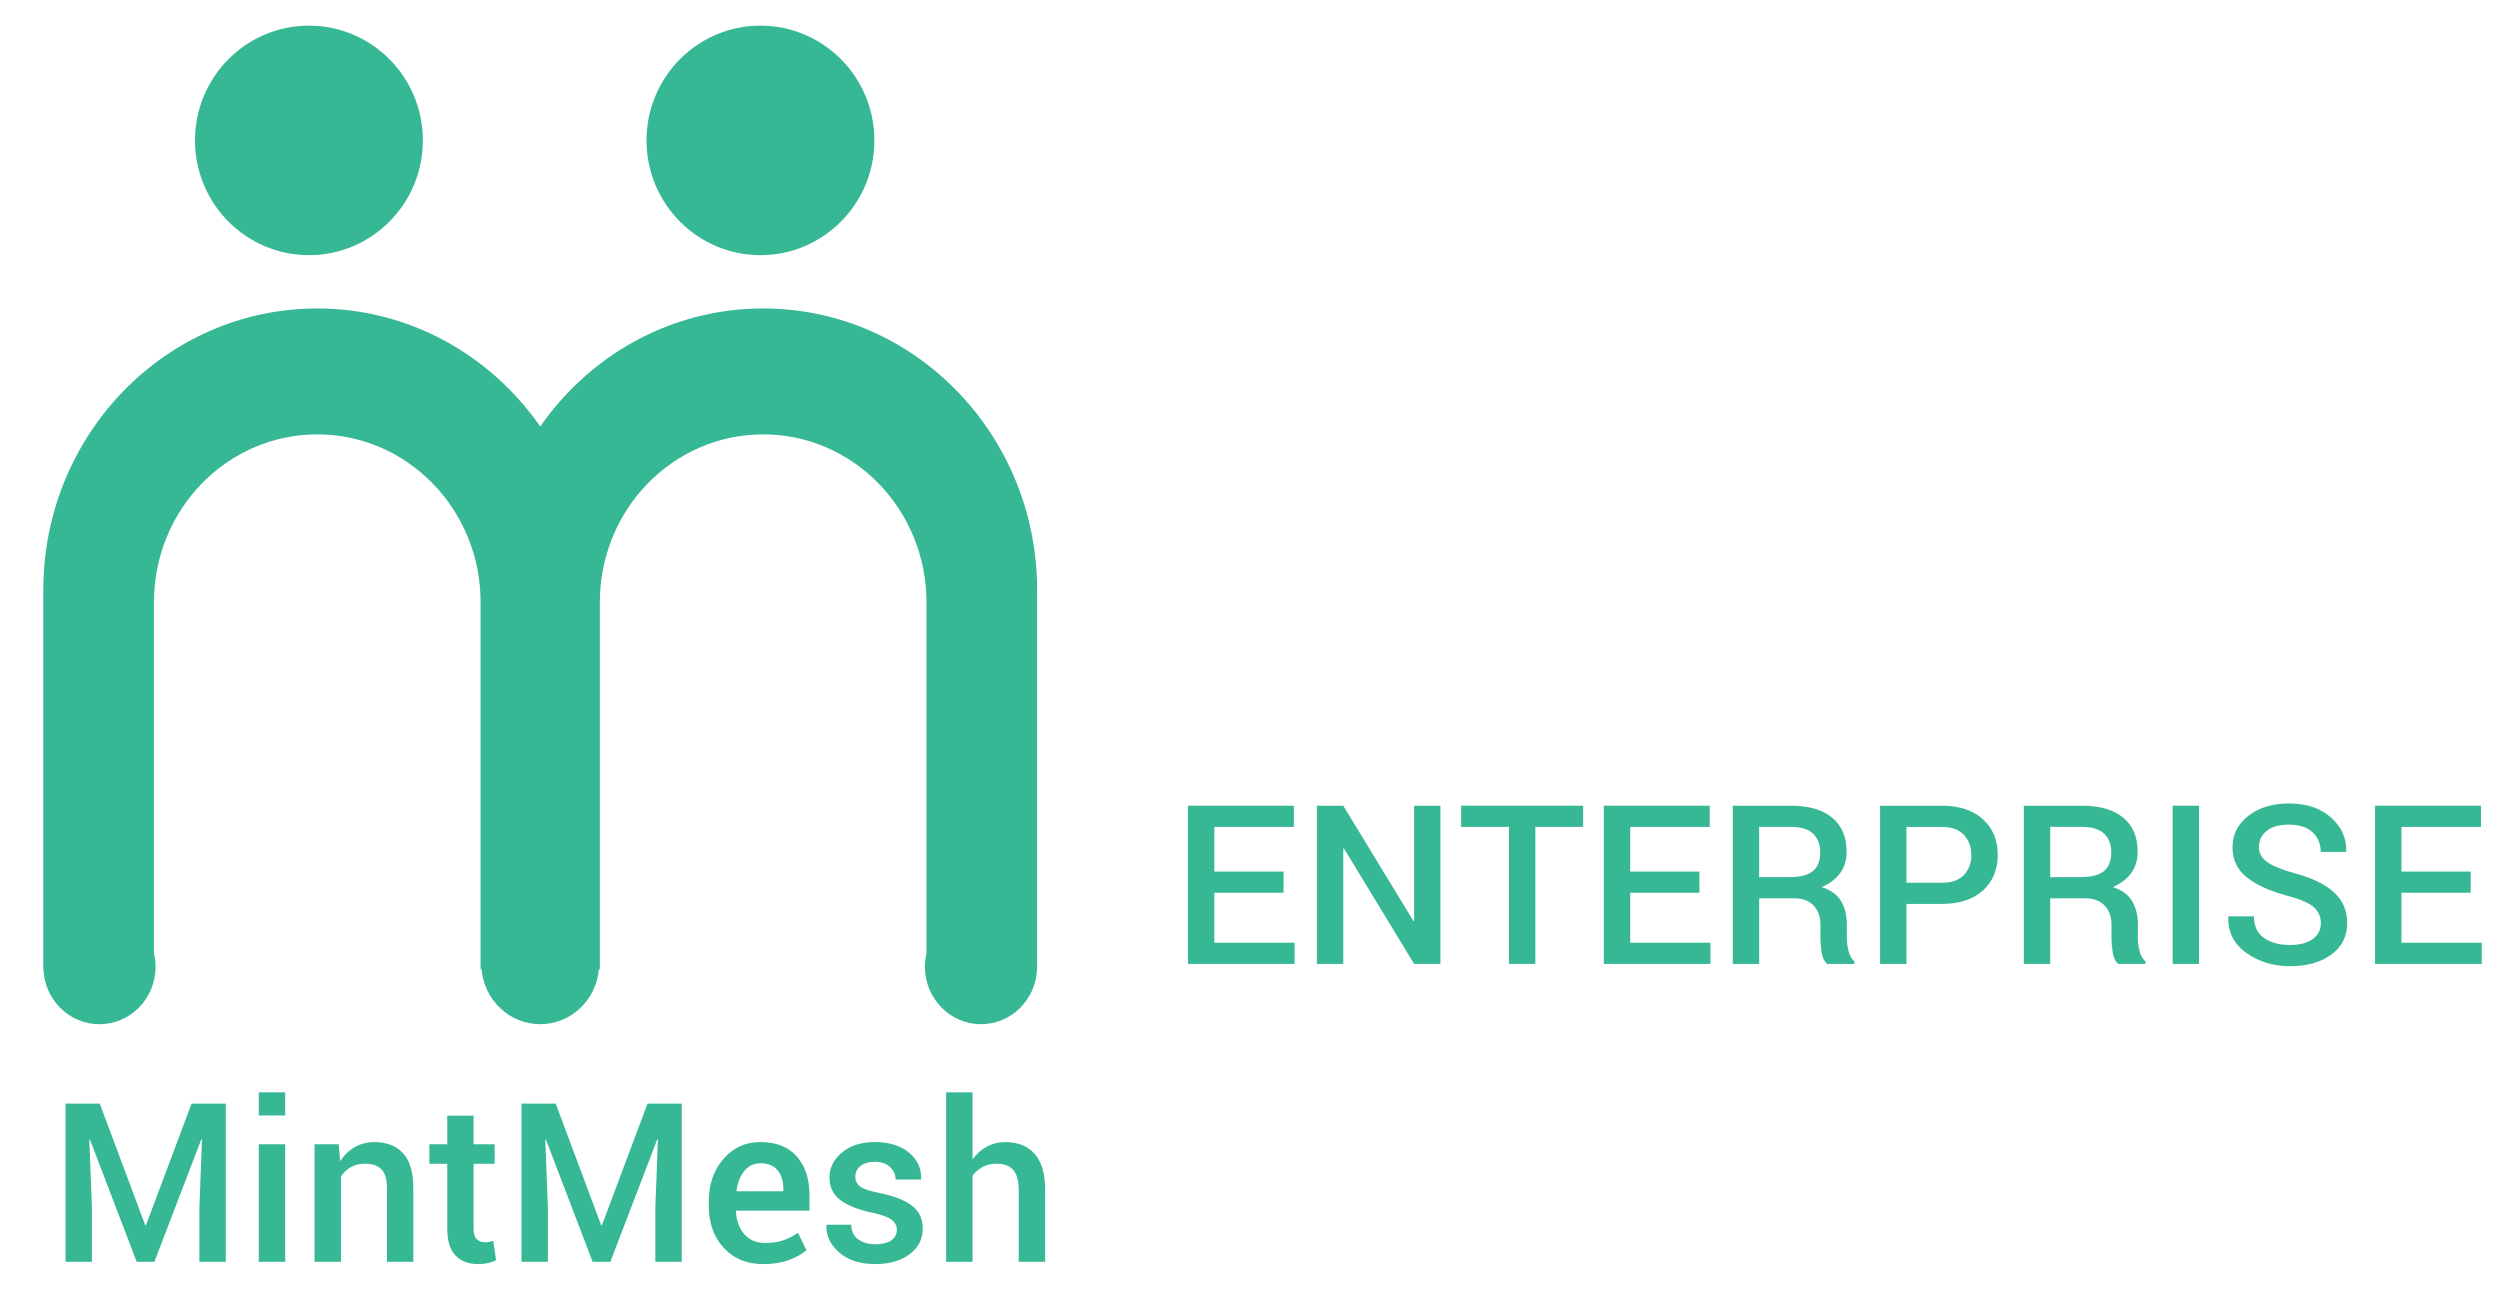
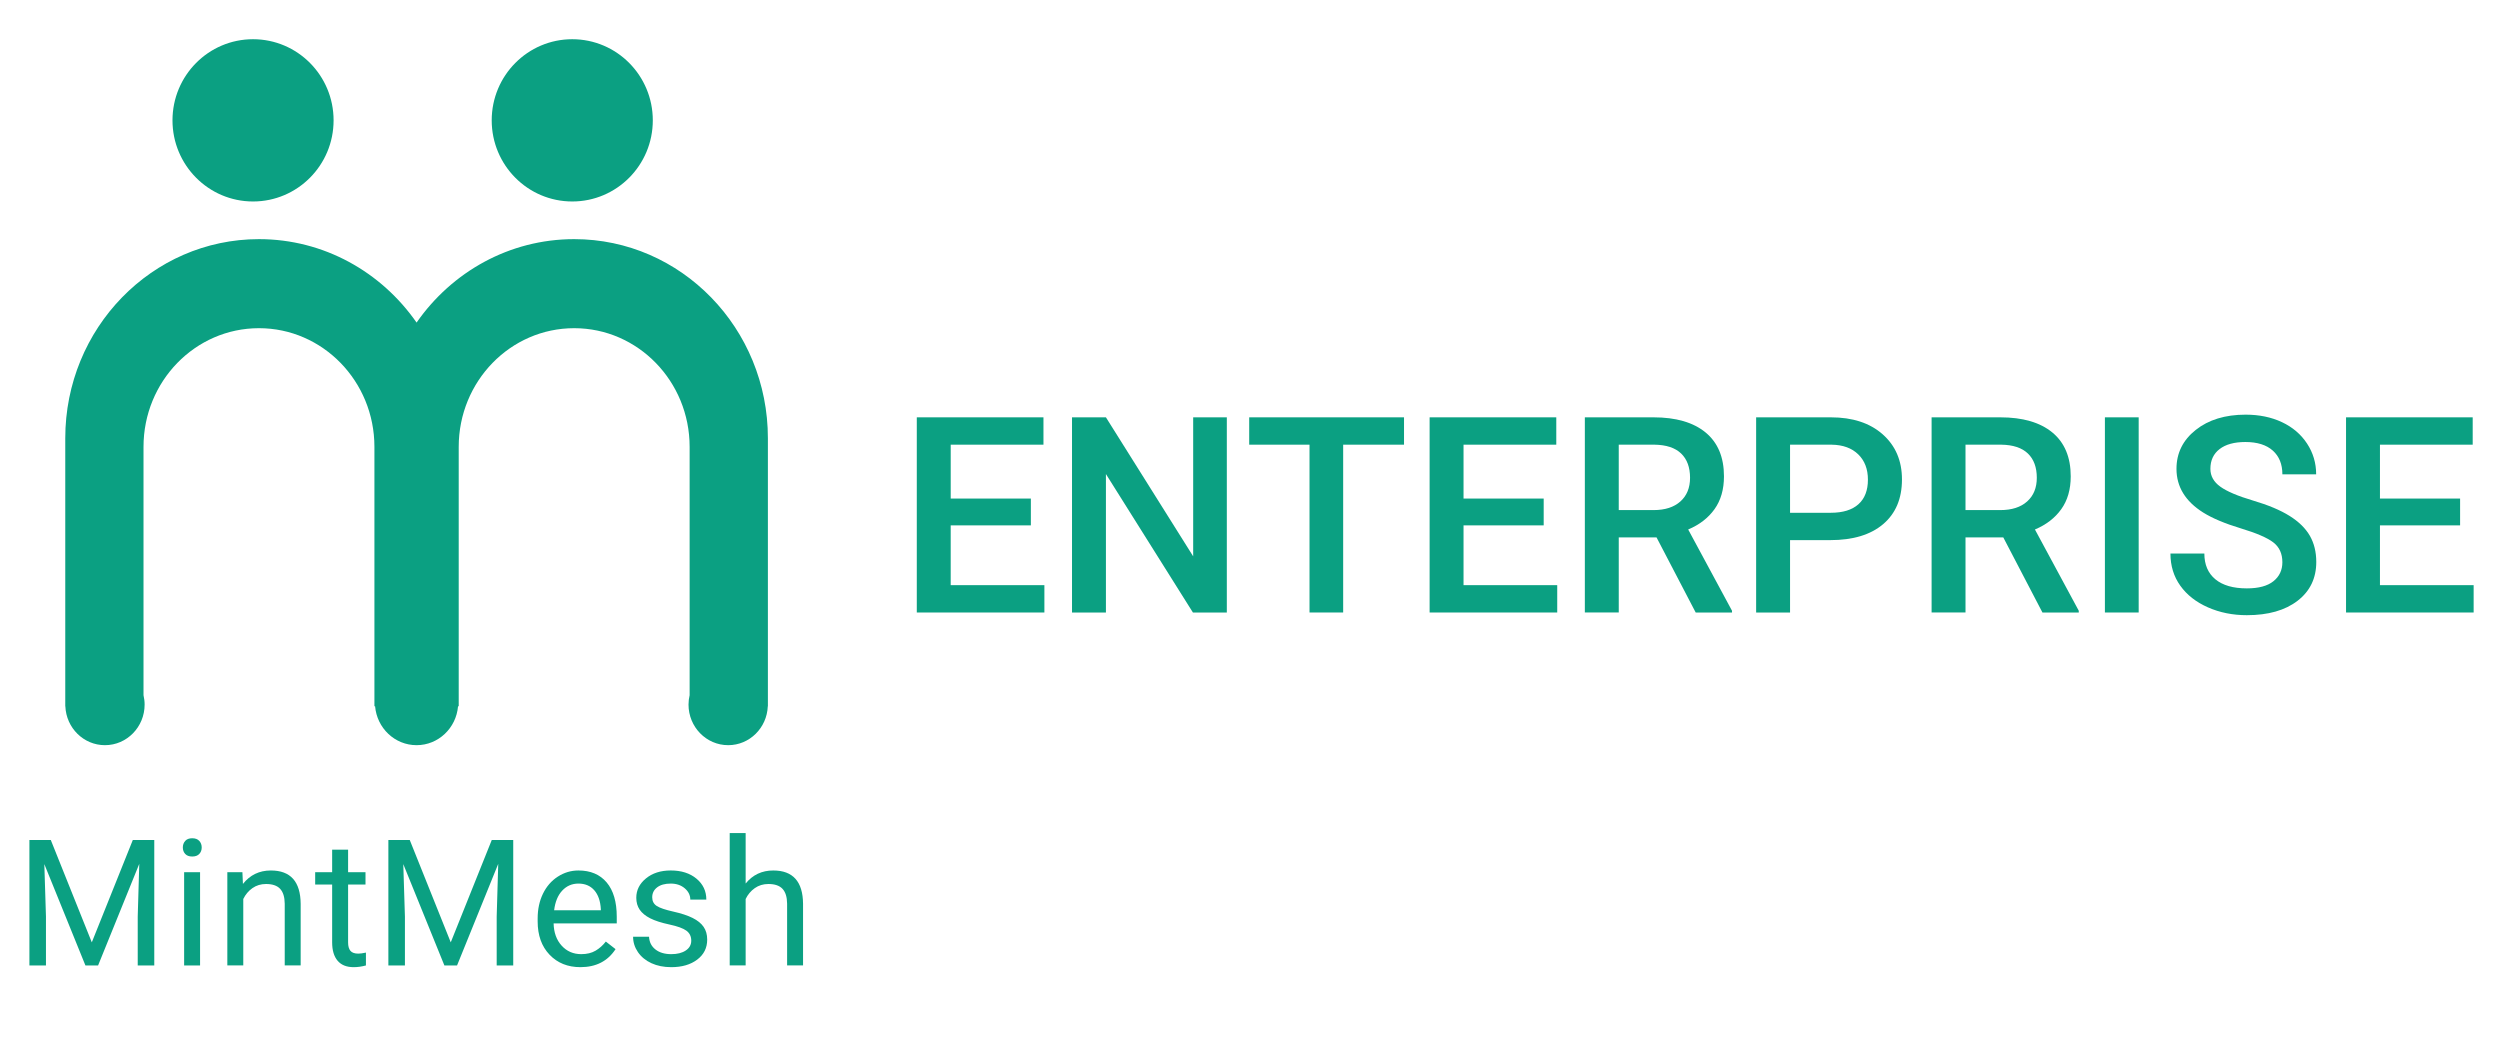
- <svg xmlns="http://www.w3.org/2000/svg" version="1.1" id="Layer_1" x="0px" y="0px" width="168.541px" height="87.533px" viewBox="0 0 168.541 87.533" enable-background="new 0 0 168.541 87.533" xml:space="preserve">
-   <path fill="#37B894" d="M20.827,17.202c-4.242,0-7.68-3.465-7.68-7.736c0-4.273,3.438-7.737,7.68-7.737  c4.242,0,7.681,3.464,7.681,7.737C28.508,13.738,25.069,17.202,20.827,17.202z M51.267,17.202c-4.242,0-7.681-3.465-7.681-7.736  c0-4.273,3.438-7.737,7.681-7.737c4.243,0,7.681,3.464,7.681,7.737C58.947,13.738,55.509,17.202,51.267,17.202z M69.912,65.339  c-0.083,2.062-1.739,3.708-3.775,3.708c-2.09,0-3.783-1.732-3.783-3.869c0-0.31,0.039-0.608,0.106-0.896V40.6  c0-6.249-4.93-11.315-11.01-11.315c-6.081,0-11.01,5.066-11.01,11.315v24.739c-0.021,0-0.044,0-0.065,0  c-0.176,2.078-1.878,3.708-3.955,3.708s-3.779-1.63-3.955-3.708c-0.022,0-0.043,0-0.065,0V40.6c0-6.249-4.929-11.315-11.009-11.315  c-6.081,0-11.01,5.066-11.01,11.315v23.683c0.067,0.287,0.106,0.587,0.106,0.896c0,2.137-1.694,3.869-3.784,3.869  c-2.036,0-3.692-1.646-3.775-3.708c-0.005,0-0.008,0-0.008,0V39.779c0-10.485,8.27-18.984,18.471-18.984  c6.198,0,11.679,3.142,15.029,7.957c3.351-4.815,8.831-7.957,15.03-7.957c10.2,0,18.47,8.5,18.47,18.984V65.34  C69.92,65.339,69.918,65.339,69.912,65.339z" />
-   <g enable-background="new    ">
-     <path fill="#37B894" d="M86.531,60.186h-4.666v3.369h5.413v1.428h-7.192V54.319h7.141v1.428h-5.361v3.011h4.666V60.186z" />
-     <path fill="#37B894" d="M97.107,64.983h-1.773l-4.73-7.785l-0.045,0.014v7.771h-1.779V54.319h1.779l4.732,7.778l0.043-0.015v-7.764   h1.773V64.983z" />
-     <path fill="#37B894" d="M106.73,55.746h-3.223v9.236h-1.779v-9.236h-3.223v-1.428h8.225V55.746z" />
-     <path fill="#37B894" d="M114.568,60.186h-4.666v3.369h5.412v1.428h-7.191V54.319h7.141v1.428h-5.361v3.011h4.666V60.186z" />
-     <path fill="#37B894" d="M118.596,60.559v4.424h-1.779V54.319h3.94c1.191,0,2.112,0.269,2.761,0.806   c0.65,0.537,0.975,1.304,0.975,2.3c0,0.552-0.143,1.026-0.428,1.425c-0.287,0.397-0.703,0.717-1.25,0.956   c0.602,0.189,1.033,0.501,1.297,0.934c0.264,0.432,0.396,0.963,0.396,1.593v0.886c0,0.313,0.039,0.618,0.117,0.916   s0.21,0.525,0.396,0.682v0.168h-1.831c-0.195-0.161-0.321-0.415-0.378-0.762c-0.056-0.347-0.084-0.686-0.084-1.018v-0.857   c0-0.547-0.156-0.981-0.469-1.304s-0.742-0.483-1.289-0.483H118.596z M118.596,59.131h2.066c0.713,0,1.232-0.137,1.56-0.41   s0.491-0.691,0.491-1.253c0-0.537-0.162-0.958-0.484-1.264c-0.322-0.305-0.813-0.458-1.472-0.458h-2.161V59.131z" />
-     <path fill="#37B894" d="M128.527,60.94v4.043h-1.779V54.319h4.168c1.176,0,2.098,0.304,2.764,0.912c0.668,0.607,1,1.407,1,2.398   c0,1.001-0.332,1.803-1,2.406c-0.666,0.603-1.588,0.904-2.764,0.904H128.527z M128.527,59.512h2.389   c0.658,0,1.154-0.176,1.486-0.527s0.498-0.799,0.498-1.341s-0.166-0.993-0.498-1.354s-0.828-0.543-1.486-0.543h-2.389V59.512z" />
-     <path fill="#37B894" d="M138.218,60.559v4.424h-1.78V54.319h3.941c1.191,0,2.111,0.269,2.761,0.806s0.974,1.304,0.974,2.3   c0,0.552-0.143,1.026-0.428,1.425c-0.286,0.397-0.702,0.717-1.249,0.956c0.601,0.189,1.032,0.501,1.296,0.934   c0.264,0.432,0.396,0.963,0.396,1.593v0.886c0,0.313,0.039,0.618,0.117,0.916s0.209,0.525,0.395,0.682v0.168h-1.83   c-0.195-0.161-0.322-0.415-0.378-0.762s-0.084-0.686-0.084-1.018v-0.857c0-0.547-0.156-0.981-0.469-1.304s-0.742-0.483-1.289-0.483   H138.218z M138.218,59.131h2.065c0.713,0,1.232-0.137,1.561-0.41c0.326-0.273,0.49-0.691,0.49-1.253   c0-0.537-0.161-0.958-0.483-1.264c-0.322-0.305-0.813-0.458-1.472-0.458h-2.161V59.131z" />
-     <path fill="#37B894" d="M148.252,64.983h-1.779V54.319h1.779V64.983z" />
-     <path fill="#37B894" d="M156.463,62.236c0-0.442-0.166-0.805-0.494-1.087c-0.33-0.282-0.912-0.535-1.748-0.758   c-1.191-0.313-2.107-0.727-2.75-1.242c-0.643-0.515-0.963-1.189-0.963-2.025c0-0.858,0.355-1.566,1.066-2.123   c0.709-0.557,1.627-0.836,2.75-0.836c1.172,0,2.113,0.316,2.822,0.949c0.711,0.632,1.055,1.391,1.029,2.273l-0.014,0.045h-1.707   c0-0.547-0.186-0.99-0.557-1.33c-0.371-0.339-0.9-0.509-1.59-0.509c-0.648,0-1.148,0.142-1.498,0.424   c-0.349,0.283-0.523,0.648-0.523,1.096c0,0.405,0.189,0.741,0.568,1.009c0.378,0.269,1.004,0.521,1.879,0.76   c1.146,0.309,2.019,0.732,2.614,1.275c0.596,0.541,0.894,1.232,0.894,2.072c0,0.889-0.355,1.596-1.066,2.12   c-0.709,0.525-1.644,0.788-2.801,0.788c-1.113,0-2.09-0.297-2.93-0.891c-0.84-0.593-1.248-1.402-1.223-2.428l0.014-0.044h1.715   c0,0.649,0.225,1.134,0.674,1.454c0.449,0.319,1.032,0.479,1.75,0.479c0.659,0,1.172-0.133,1.538-0.397   S156.463,62.688,156.463,62.236z" />
-     <path fill="#37B894" d="M166.563,60.186h-4.666v3.369h5.413v1.428h-7.192V54.319h7.141v1.428h-5.361v3.011h4.666V60.186z" />
+ <svg xmlns="http://www.w3.org/2000/svg" version="1.1" id="Layer_1" x="0px" y="0px" width="255px" height="107px" viewBox="0 0 255 107" enable-background="new 0 0 255 107" xml:space="preserve">
+   <path fill-rule="evenodd" clip-rule="evenodd" fill="#0BA082" d="M25.81,20.551c-4.537,0-8.216-3.705-8.216-8.275S21.272,4,25.81,4  c4.538,0,8.216,3.705,8.216,8.275S30.348,20.551,25.81,20.551z M58.37,20.551c-4.537,0-8.216-3.705-8.216-8.275S53.833,4,58.37,4  s8.216,3.705,8.216,8.275S62.907,20.551,58.37,20.551z M78.314,72.042c-0.089,2.205-1.86,3.966-4.038,3.966  c-2.235,0-4.047-1.854-4.047-4.139c0-0.33,0.042-0.65,0.113-0.959V45.58c0-6.686-5.272-12.105-11.776-12.105  c-6.505,0-11.777,5.42-11.777,12.105v26.462c-0.022,0-0.046,0-0.069,0c-0.188,2.222-2.009,3.966-4.23,3.966s-4.042-1.744-4.23-3.966  c-0.023,0-0.046,0-0.069,0V45.58c0-6.686-5.272-12.105-11.777-12.105c-6.504,0-11.776,5.42-11.776,12.105v25.33  c0.071,0.309,0.113,0.629,0.113,0.959c0,2.285-1.812,4.139-4.047,4.139c-2.178,0-3.949-1.761-4.038-3.966c-0.006,0-0.009,0-0.009,0  V44.7c0-11.216,8.846-20.308,19.757-20.308c6.631,0,12.493,3.36,16.077,8.511c3.584-5.15,9.446-8.511,16.077-8.511  c10.911,0,19.757,9.092,19.757,20.308v27.342C78.323,72.042,78.32,72.042,78.314,72.042z" />
+   <g>
+     <path fill="#0BA082" d="M5.18,85.678l4.184,10.441l4.184-10.441h2.188v12.797h-1.688v-4.983l0.158-5.379l-4.201,10.362H8.713   L4.521,88.139l0.167,5.353v4.983H3V85.678H5.18z" />
+     <path fill="#0BA082" d="M18.649,86.442c0-0.264,0.081-0.486,0.242-0.668s0.4-0.272,0.716-0.272s0.557,0.091,0.721,0.272   s0.246,0.404,0.246,0.668s-0.082,0.483-0.246,0.659s-0.404,0.264-0.721,0.264s-0.555-0.088-0.716-0.264   S18.649,86.706,18.649,86.442z M20.407,98.475h-1.626v-9.51h1.626V98.475z" />
+     <path fill="#0BA082" d="M24.726,88.965l0.053,1.195c0.727-0.914,1.676-1.371,2.848-1.371c2.01,0,3.023,1.134,3.041,3.401v6.284   h-1.626v-6.293c-0.006-0.686-0.163-1.192-0.47-1.521s-0.787-0.492-1.437-0.492c-0.527,0-0.99,0.141-1.389,0.422   s-0.709,0.65-0.932,1.107v6.776h-1.626v-9.51H24.726z" />
+     <path fill="#0BA082" d="M35.506,86.662v2.303h1.775v1.257h-1.775v5.905c0,0.381,0.079,0.667,0.237,0.857s0.428,0.286,0.809,0.286   c0.188,0,0.445-0.035,0.773-0.105v1.311c-0.428,0.116-0.844,0.175-1.248,0.175c-0.727,0-1.274-0.22-1.644-0.659   s-0.554-1.063-0.554-1.872v-5.897h-1.731v-1.257h1.731v-2.303H35.506z" />
+     <path fill="#0BA082" d="M41.794,85.678l4.183,10.441l4.184-10.441h2.189v12.797h-1.688v-4.983l0.158-5.379L46.62,98.475h-1.293   l-4.192-10.336l0.167,5.353v4.983h-1.688V85.678H41.794z" />
+     <path fill="#0BA082" d="M59.2,98.65c-1.289,0-2.338-0.423-3.146-1.27s-1.213-1.979-1.213-3.397v-0.299   c0-0.943,0.181-1.785,0.541-2.526s0.864-1.321,1.512-1.74s1.35-0.629,2.105-0.629c1.236,0,2.197,0.407,2.883,1.222   s1.027,1.98,1.027,3.498v0.677h-6.441c0.023,0.938,0.297,1.695,0.821,2.271c0.524,0.578,1.19,0.866,1.999,0.866   c0.574,0,1.061-0.117,1.459-0.352s0.748-0.545,1.047-0.932l0.992,0.773C61.989,98.038,60.794,98.65,59.2,98.65z M58.999,90.125   c-0.656,0-1.207,0.239-1.652,0.717s-0.721,1.146-0.826,2.008h4.764v-0.123c-0.047-0.826-0.27-1.466-0.668-1.92   S59.679,90.125,58.999,90.125z" />
+     <path fill="#0BA082" d="M70.508,95.952c0-0.439-0.165-0.78-0.497-1.024c-0.33-0.242-0.908-0.452-1.73-0.628   c-0.824-0.176-1.477-0.387-1.961-0.633c-0.482-0.246-0.84-0.539-1.072-0.879c-0.23-0.34-0.347-0.744-0.347-1.213   c0-0.779,0.329-1.438,0.989-1.978c0.658-0.539,1.501-0.809,2.526-0.809c1.078,0,1.952,0.278,2.624,0.835   c0.67,0.557,1.006,1.269,1.006,2.136h-1.635c0-0.445-0.189-0.829-0.566-1.151c-0.379-0.322-0.854-0.483-1.429-0.483   c-0.592,0-1.055,0.129-1.389,0.387s-0.501,0.595-0.501,1.011c0,0.393,0.155,0.688,0.466,0.888s0.872,0.39,1.683,0.571   c0.812,0.182,1.47,0.398,1.974,0.65s0.878,0.556,1.12,0.909c0.244,0.355,0.365,0.787,0.365,1.297c0,0.85-0.34,1.531-1.02,2.043   c-0.68,0.514-1.562,0.77-2.646,0.77c-0.762,0-1.436-0.135-2.021-0.404s-1.044-0.646-1.376-1.129   c-0.33-0.484-0.496-1.007-0.496-1.569h1.626c0.029,0.545,0.247,0.978,0.655,1.296c0.406,0.32,0.944,0.479,1.612,0.479   c0.615,0,1.108-0.124,1.481-0.374C70.321,96.701,70.508,96.368,70.508,95.952z" />
+     <path fill="#0BA082" d="M76.058,90.116c0.721-0.885,1.658-1.327,2.812-1.327c2.01,0,3.023,1.134,3.041,3.401v6.284h-1.626v-6.293   c-0.006-0.686-0.163-1.192-0.47-1.521c-0.309-0.328-0.787-0.492-1.438-0.492c-0.527,0-0.99,0.141-1.389,0.422   s-0.709,0.65-0.932,1.107v6.776h-1.626v-13.5h1.626V90.116z" />
  </g>
-   <g enable-background="new    ">
-     <path fill="#37B894" d="M6.725,74.403l3.069,8.203h0.044l3.076-8.203h2.307v10.664h-1.78v-3.633l0.176-4.621l-0.044-0.008   l-3.164,8.262H9.215l-3.149-8.24l-0.044,0.008l0.176,4.6v3.633h-1.78V74.403H6.725z" />
-     <path fill="#37B894" d="M19.227,75.201h-1.78v-1.561h1.78V75.201z M19.227,85.067h-1.78v-7.925h1.78V85.067z" />
-     <path fill="#37B894" d="M22.831,77.142l0.103,1.143c0.259-0.405,0.584-0.722,0.978-0.948c0.393-0.228,0.836-0.341,1.33-0.341   c0.825,0,1.468,0.25,1.93,0.751c0.461,0.5,0.692,1.28,0.692,2.34v4.98h-1.78v-4.966c0-0.596-0.124-1.02-0.37-1.271   c-0.247-0.252-0.621-0.377-1.124-0.377c-0.347,0-0.657,0.076-0.93,0.23c-0.273,0.153-0.498,0.365-0.674,0.633v5.75h-1.78v-7.925   H22.831z" />
-     <path fill="#37B894" d="M31.927,75.215v1.927h1.421v1.318h-1.421v4.38c0,0.327,0.071,0.561,0.212,0.699   c0.142,0.14,0.33,0.209,0.564,0.209c0.098,0,0.193-0.009,0.286-0.025c0.093-0.018,0.181-0.041,0.264-0.07l0.19,1.305   c-0.151,0.083-0.332,0.147-0.542,0.193c-0.21,0.047-0.427,0.07-0.652,0.07c-0.654,0-1.167-0.192-1.538-0.575   c-0.371-0.384-0.557-0.985-0.557-1.806v-4.38h-1.208v-1.318h1.208v-1.927H31.927z" />
-     <path fill="#37B894" d="M37.464,74.403l3.069,8.203h0.044l3.076-8.203h2.307v10.664h-1.78v-3.633l0.176-4.621l-0.044-0.008   l-3.164,8.262h-1.194l-3.149-8.24l-0.044,0.008l0.176,4.6v3.633h-1.78V74.403H37.464z" />
-     <path fill="#37B894" d="M51.468,85.221c-1.123,0-2.018-0.368-2.685-1.103c-0.666-0.735-1-1.679-1-2.831v-0.293   c0-1.152,0.331-2.108,0.993-2.867c0.661-0.76,1.49-1.137,2.486-1.132c1.069,0,1.888,0.323,2.457,0.971   c0.569,0.646,0.854,1.515,0.854,2.604v1.048H49.63l-0.015,0.036c0.029,0.628,0.213,1.141,0.553,1.54   c0.339,0.399,0.809,0.599,1.41,0.599c0.479,0,0.889-0.059,1.23-0.176s0.671-0.286,0.989-0.505l0.571,1.167   c-0.298,0.265-0.693,0.488-1.187,0.67C52.689,85.129,52.118,85.221,51.468,85.221z M51.263,78.424   c-0.439,0-0.801,0.174-1.084,0.523c-0.283,0.349-0.459,0.792-0.527,1.329l0.015,0.036h3.142V80.13c0-0.503-0.128-0.913-0.384-1.23   C52.167,78.582,51.781,78.424,51.263,78.424z" />
-     <path fill="#37B894" d="M60.462,82.913c0-0.273-0.117-0.5-0.352-0.681s-0.671-0.34-1.311-0.477c-0.947-0.2-1.664-0.484-2.15-0.854   c-0.486-0.368-0.729-0.87-0.729-1.505c0-0.664,0.281-1.23,0.842-1.699s1.301-0.703,2.219-0.703c0.967,0,1.734,0.238,2.304,0.714   c0.568,0.477,0.841,1.066,0.816,1.77l-0.015,0.043h-1.707c0-0.326-0.125-0.607-0.374-0.842s-0.591-0.352-1.025-0.352   c-0.43,0-0.757,0.097-0.981,0.289c-0.225,0.193-0.337,0.429-0.337,0.707s0.106,0.499,0.318,0.663   c0.213,0.163,0.644,0.309,1.293,0.436c0.996,0.205,1.734,0.494,2.216,0.868c0.48,0.373,0.721,0.883,0.721,1.527   c0,0.713-0.294,1.291-0.882,1.735c-0.589,0.444-1.364,0.667-2.326,0.667c-1.03,0-1.843-0.264-2.439-0.791s-0.879-1.133-0.85-1.816   l0.015-0.045h1.655c0.02,0.46,0.186,0.794,0.498,1.004s0.693,0.314,1.143,0.314c0.459,0,0.813-0.088,1.062-0.264   S60.462,83.211,60.462,82.913z" />
-     <path fill="#37B894" d="M65.567,78.167c0.264-0.371,0.584-0.659,0.963-0.864s0.797-0.308,1.256-0.308   c0.84,0,1.495,0.265,1.966,0.795c0.471,0.529,0.707,1.347,0.707,2.45v4.826h-1.78v-4.842c0-0.624-0.125-1.076-0.374-1.354   s-0.623-0.417-1.121-0.417c-0.347,0-0.658,0.071-0.934,0.216c-0.276,0.144-0.504,0.343-0.685,0.597v5.801h-1.78V73.641h1.78V78.167   z" />
+   <g>
+     <path fill="#0BA082" d="M105.147,53.588h-8.176v6.098h9.557v2.789H93.513V42.568h12.92v2.789h-9.461v5.496h8.176V53.588z" />
+     <path fill="#0BA082" d="M125.136,62.475h-3.459l-8.873-14.123v14.123h-3.459V42.568h3.459l8.9,14.178V42.568h3.432V62.475z" />
+     <path fill="#0BA082" d="M143.21,45.357h-6.207v17.117h-3.432V45.357h-6.152v-2.789h15.791V45.357z" />
+     <path fill="#0BA082" d="M157.456,53.588h-8.176v6.098h9.557v2.789h-13.016V42.568h12.92v2.789h-9.461v5.496h8.176V53.588z" />
+     <path fill="#0BA082" d="M168.968,54.818h-3.855v7.656h-3.459V42.568h7c2.297,0,4.069,0.516,5.318,1.546   c1.249,1.031,1.873,2.522,1.873,4.475c0,1.332-0.321,2.447-0.964,3.346s-1.538,1.59-2.687,2.073l4.471,8.289v0.178h-3.705   L168.968,54.818z M165.112,52.029h3.555c1.167,0,2.078-0.294,2.734-0.882s0.984-1.393,0.984-2.413c0-1.066-0.303-1.892-0.909-2.475   s-1.511-0.884-2.714-0.902h-3.65V52.029z" />
+     <path fill="#0BA082" d="M182.585,55.092v7.383h-3.459V42.568h7.615c2.224,0,3.99,0.579,5.298,1.738s1.962,2.691,1.962,4.599   c0,1.953-0.641,3.472-1.921,4.558s-3.074,1.629-5.38,1.629H182.585z M182.585,52.303h4.156c1.23,0,2.169-0.289,2.816-0.868   s0.971-1.415,0.971-2.509c0-1.075-0.328-1.935-0.984-2.577s-1.559-0.973-2.707-0.991h-4.252V52.303z" />
+     <path fill="#0BA082" d="M204.337,54.818h-3.855v7.656h-3.459V42.568h7c2.297,0,4.069,0.516,5.318,1.546   c1.249,1.031,1.873,2.522,1.873,4.475c0,1.332-0.321,2.447-0.964,3.346s-1.538,1.59-2.687,2.073l4.471,8.289v0.178h-3.705   L204.337,54.818z M200.481,52.029h3.555c1.167,0,2.078-0.294,2.734-0.882s0.984-1.393,0.984-2.413c0-1.066-0.303-1.892-0.909-2.475   s-1.511-0.884-2.714-0.902h-3.65V52.029z" />
+     <path fill="#0BA082" d="M218.146,62.475H214.7V42.568h3.445V62.475z" />
+     <path fill="#0BA082" d="M232.802,57.348c0-0.875-0.308-1.55-0.923-2.023s-1.725-0.952-3.329-1.436s-2.88-1.021-3.828-1.613   c-1.813-1.14-2.721-2.625-2.721-4.457c0-1.604,0.654-2.926,1.962-3.965s3.006-1.559,5.093-1.559c1.386,0,2.62,0.255,3.705,0.766   s1.937,1.237,2.557,2.181s0.93,1.989,0.93,3.138h-3.445c0-1.03-0.326-1.837-0.978-2.42s-1.584-0.875-2.796-0.875   c-1.13,0-2.008,0.24-2.632,0.722s-0.937,1.153-0.937,2.015c0,0.727,0.337,1.333,1.012,1.818s1.786,0.957,3.336,1.416   c1.55,0.458,2.794,0.981,3.732,1.569s1.627,1.263,2.064,2.023s0.656,1.652,0.656,2.673c0,1.659-0.636,2.979-1.907,3.958   s-2.996,1.47-5.175,1.47c-1.44,0-2.764-0.267-3.972-0.8s-2.146-1.27-2.816-2.208s-1.005-2.032-1.005-3.281h3.459   c0,1.13,0.374,2.005,1.121,2.625s1.818,0.93,3.213,0.93c1.203,0,2.107-0.244,2.714-0.731S232.802,58.149,232.802,57.348z" />
+     <path fill="#0BA082" d="M250.93,53.588h-8.175v6.098h9.556v2.789h-13.015V42.568h12.919v2.789h-9.46v5.496h8.175V53.588z" />
  </g>
</svg>
